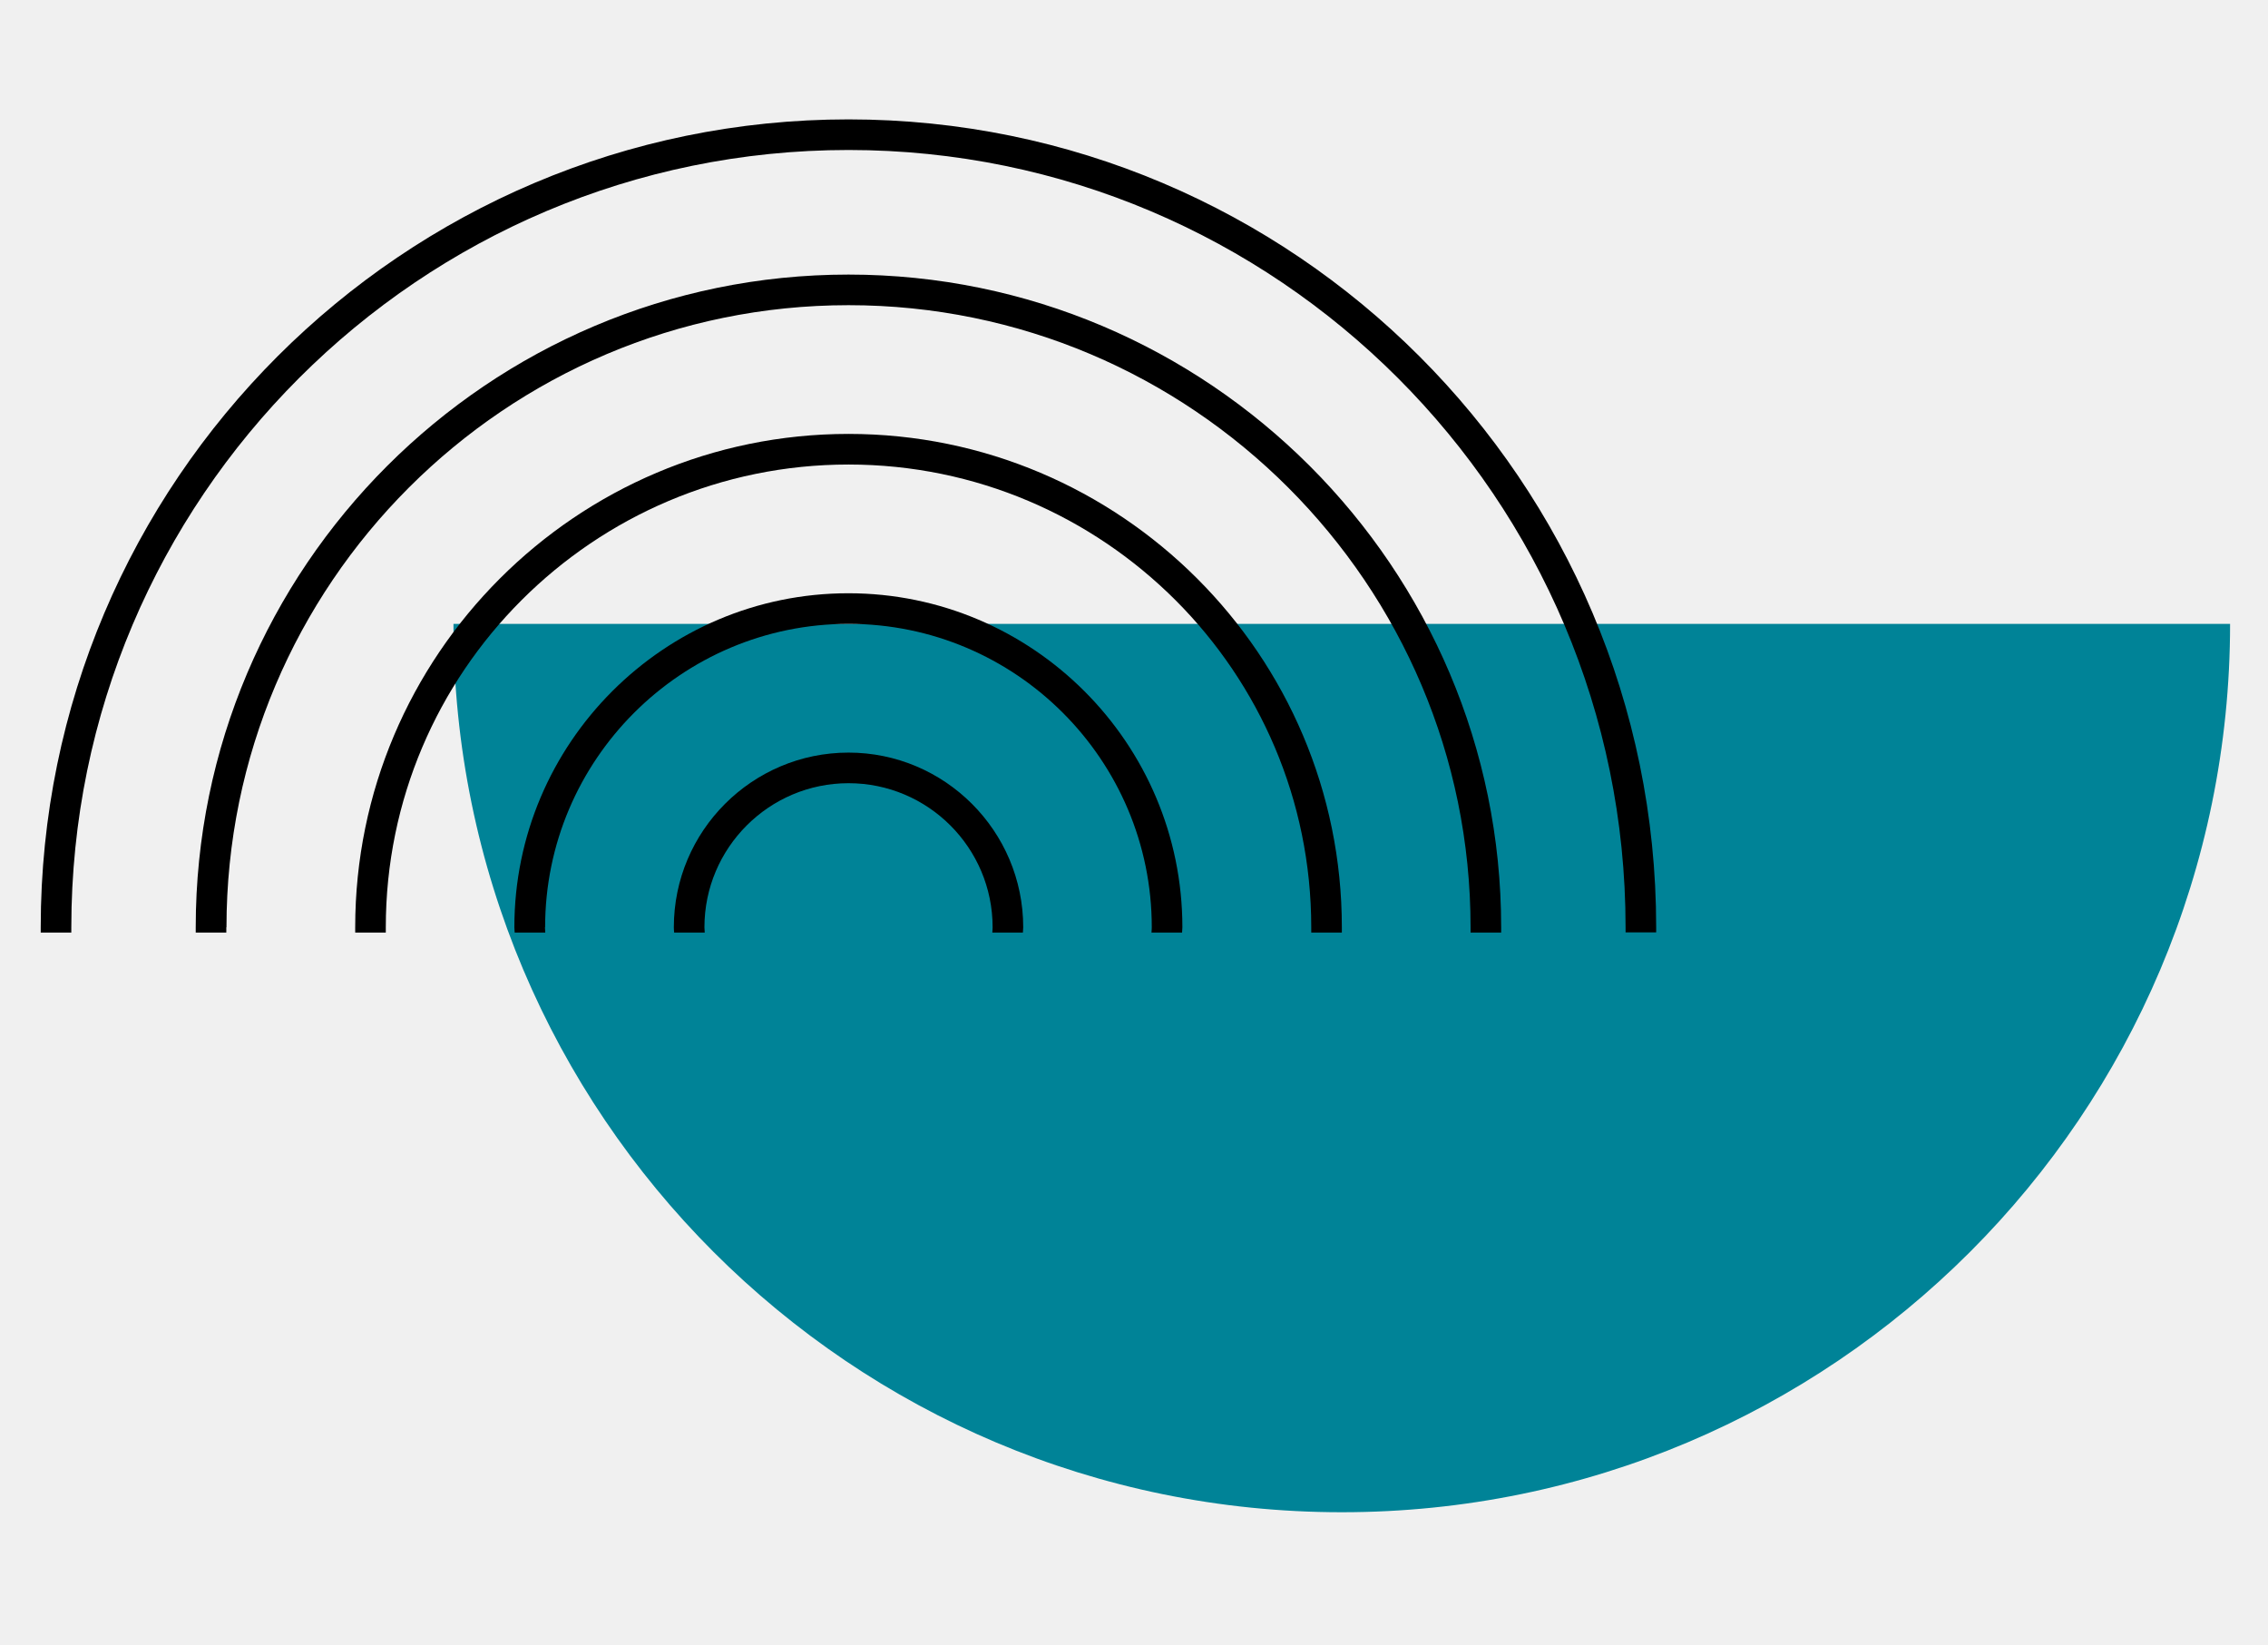
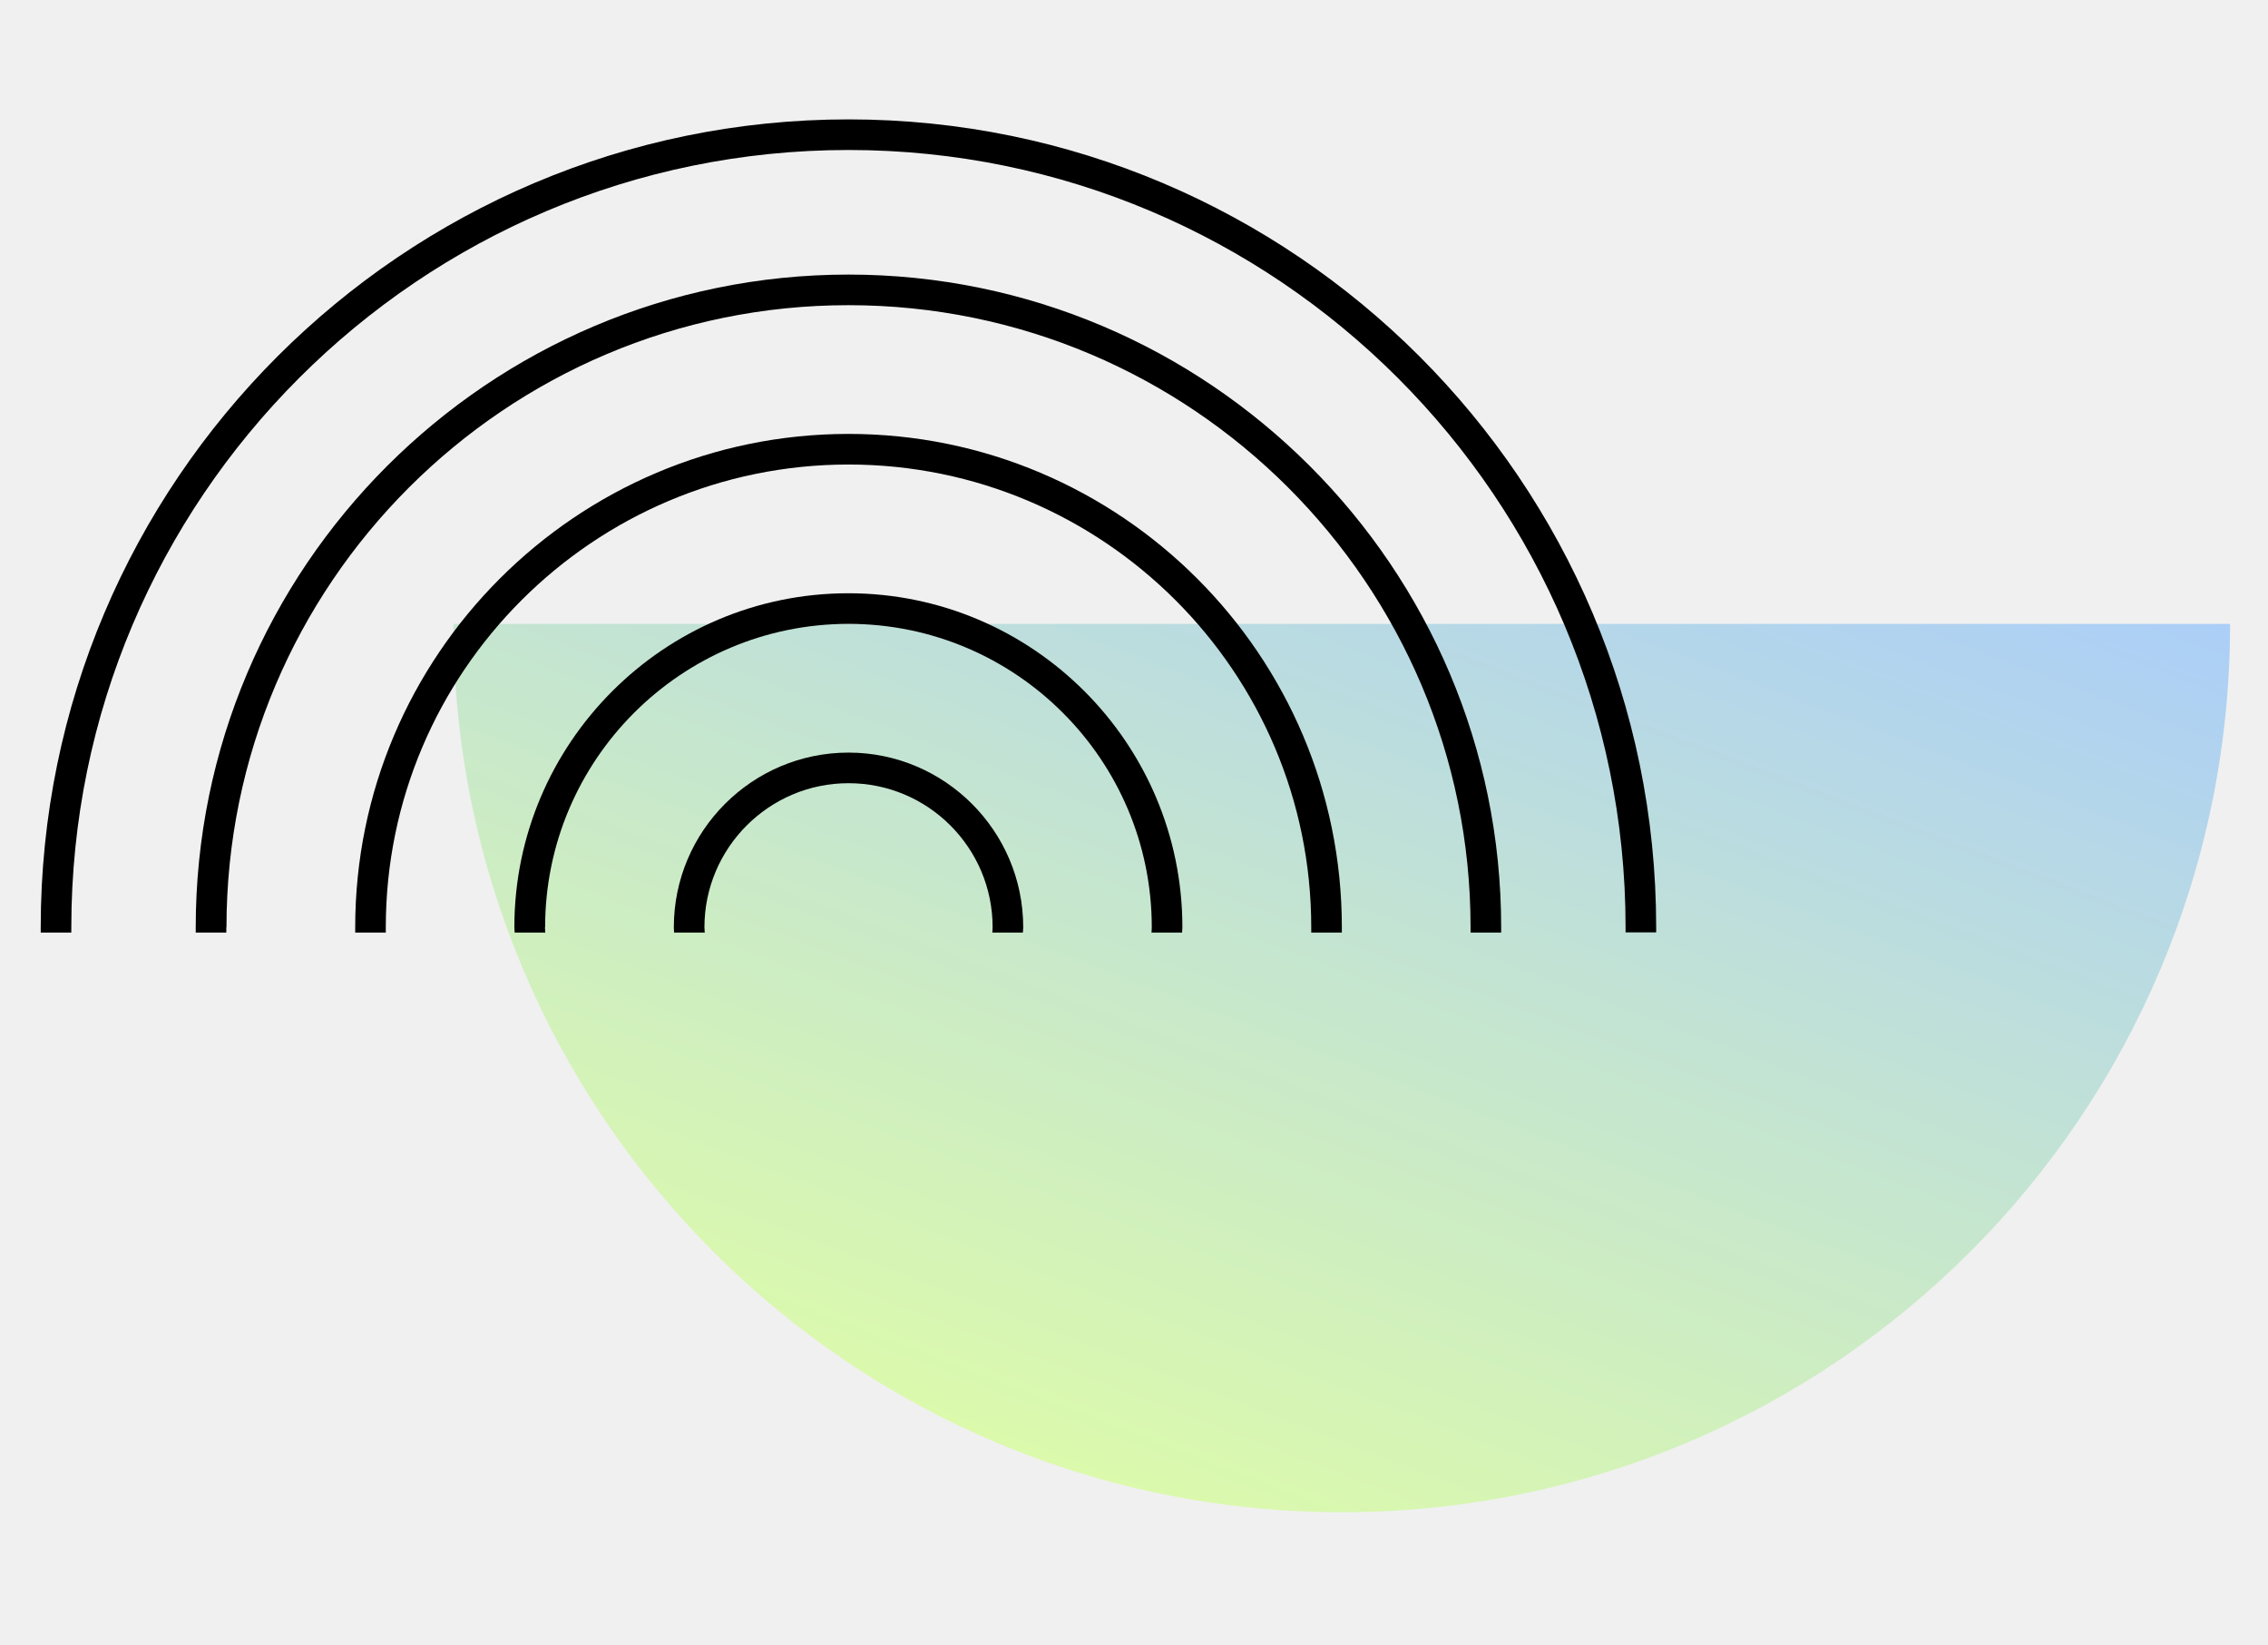
<svg xmlns="http://www.w3.org/2000/svg" width="171" height="124" viewBox="0 0 171 124" fill="none">
  <g clip-path="url(#clip0_161_100)">
-     <path d="M101.171 114C138.158 114 168.141 84.017 168.141 47.03H34.19C34.19 84.017 64.173 114 101.16 114" fill="#008397" />
+     <path d="M101.171 114C138.158 114 168.141 84.017 168.141 47.03H34.19C34.19 84.017 64.173 114 101.16 114" fill="url(#paint0_linear_161_100)" />
    <path d="M53.112 69.906C53.112 63.923 57.982 59.042 63.976 59.042C69.97 59.042 74.84 63.912 74.84 69.906C74.84 70.034 74.828 70.161 74.817 70.3H77.124C77.124 70.173 77.147 70.045 77.147 69.906C77.147 62.648 71.234 56.735 63.976 56.735C56.718 56.735 50.805 62.636 50.805 69.906C50.805 70.034 50.816 70.161 50.828 70.3H53.135C53.135 70.173 53.112 70.045 53.112 69.906Z" fill="black" />
    <path d="M41.1 69.906C41.1 57.291 51.361 47.03 63.976 47.03C76.591 47.03 86.84 57.291 86.84 69.906C86.84 70.034 86.829 70.161 86.817 70.3H89.125C89.125 70.173 89.148 70.045 89.148 69.906C89.148 56.027 77.855 44.723 63.964 44.723C50.074 44.723 38.781 56.016 38.781 69.906C38.781 70.034 38.804 70.161 38.804 70.3H41.112C41.112 70.173 41.088 70.045 41.088 69.906" fill="black" />
    <path d="M29.088 69.906C29.088 50.671 44.741 35.018 63.976 35.018C83.211 35.018 98.864 50.671 98.864 69.906C98.864 70.034 98.864 70.161 98.864 70.3H101.171C101.171 70.173 101.171 70.034 101.171 69.906C101.171 49.395 84.487 32.711 63.976 32.711C43.465 32.711 26.781 49.395 26.781 69.906C26.781 70.034 26.781 70.161 26.781 70.3H29.088C29.088 70.173 29.088 70.034 29.088 69.906Z" fill="black" />
    <path d="M5.377 69.906C5.377 37.592 31.662 11.307 63.976 11.307C96.29 11.307 122.563 37.592 122.563 69.894C122.563 70.022 122.563 70.15 122.563 70.289H124.87C124.87 70.161 124.87 70.022 124.87 69.894C124.87 36.317 97.554 9 63.976 9C30.398 9 3.07 36.317 3.07 69.906C3.07 70.034 3.07 70.161 3.07 70.3H5.377C5.377 70.173 5.377 70.034 5.377 69.906Z" fill="black" />
-     <path d="M17.076 69.906C17.076 44.05 38.109 23.006 63.976 23.006C89.843 23.006 110.876 44.038 110.876 69.906C110.876 70.033 110.876 70.161 110.876 70.3H113.183C113.183 70.173 113.183 70.033 113.183 69.906C113.183 42.775 91.107 20.699 63.976 20.699C36.845 20.699 14.757 42.763 14.757 69.906C14.757 70.033 14.757 70.161 14.757 70.3H17.064C17.064 70.173 17.064 70.033 17.064 69.906" fill="black" />
+     <path d="M17.076 69.906C17.076 44.05 38.109 23.006 63.976 23.006C89.843 23.006 110.876 44.039 110.876 69.906C110.876 70.034 110.876 70.161 110.876 70.3H113.183C113.183 70.173 113.183 70.034 113.183 69.906C113.183 42.775 91.107 20.699 63.976 20.699C36.845 20.699 14.757 42.763 14.757 69.906C14.757 70.034 14.757 70.161 14.757 70.3H17.064C17.064 70.173 17.064 70.034 17.064 69.906" fill="black" />
  </g>
  <defs>
+     <linearGradient id="paint0_linear_161_100" x1="227.446" y1="-117.47" x2="129.01" y2="140.701" gradientUnits="userSpaceOnUse">
+       <stop stop-color="#FFCCBD" />
+       <stop offset="0.312" stop-color="#D8B0FF" />
+       <stop offset="0.6" stop-color="#A7CAFF" />
+       <stop offset="1" stop-color="#E1FFA3" />
+     </linearGradient>
    <clipPath id="clip0_161_100">
      <rect width="165.071" height="105" fill="white" transform="translate(3.06995 9)" />
    </clipPath>
  </defs>
</svg>
